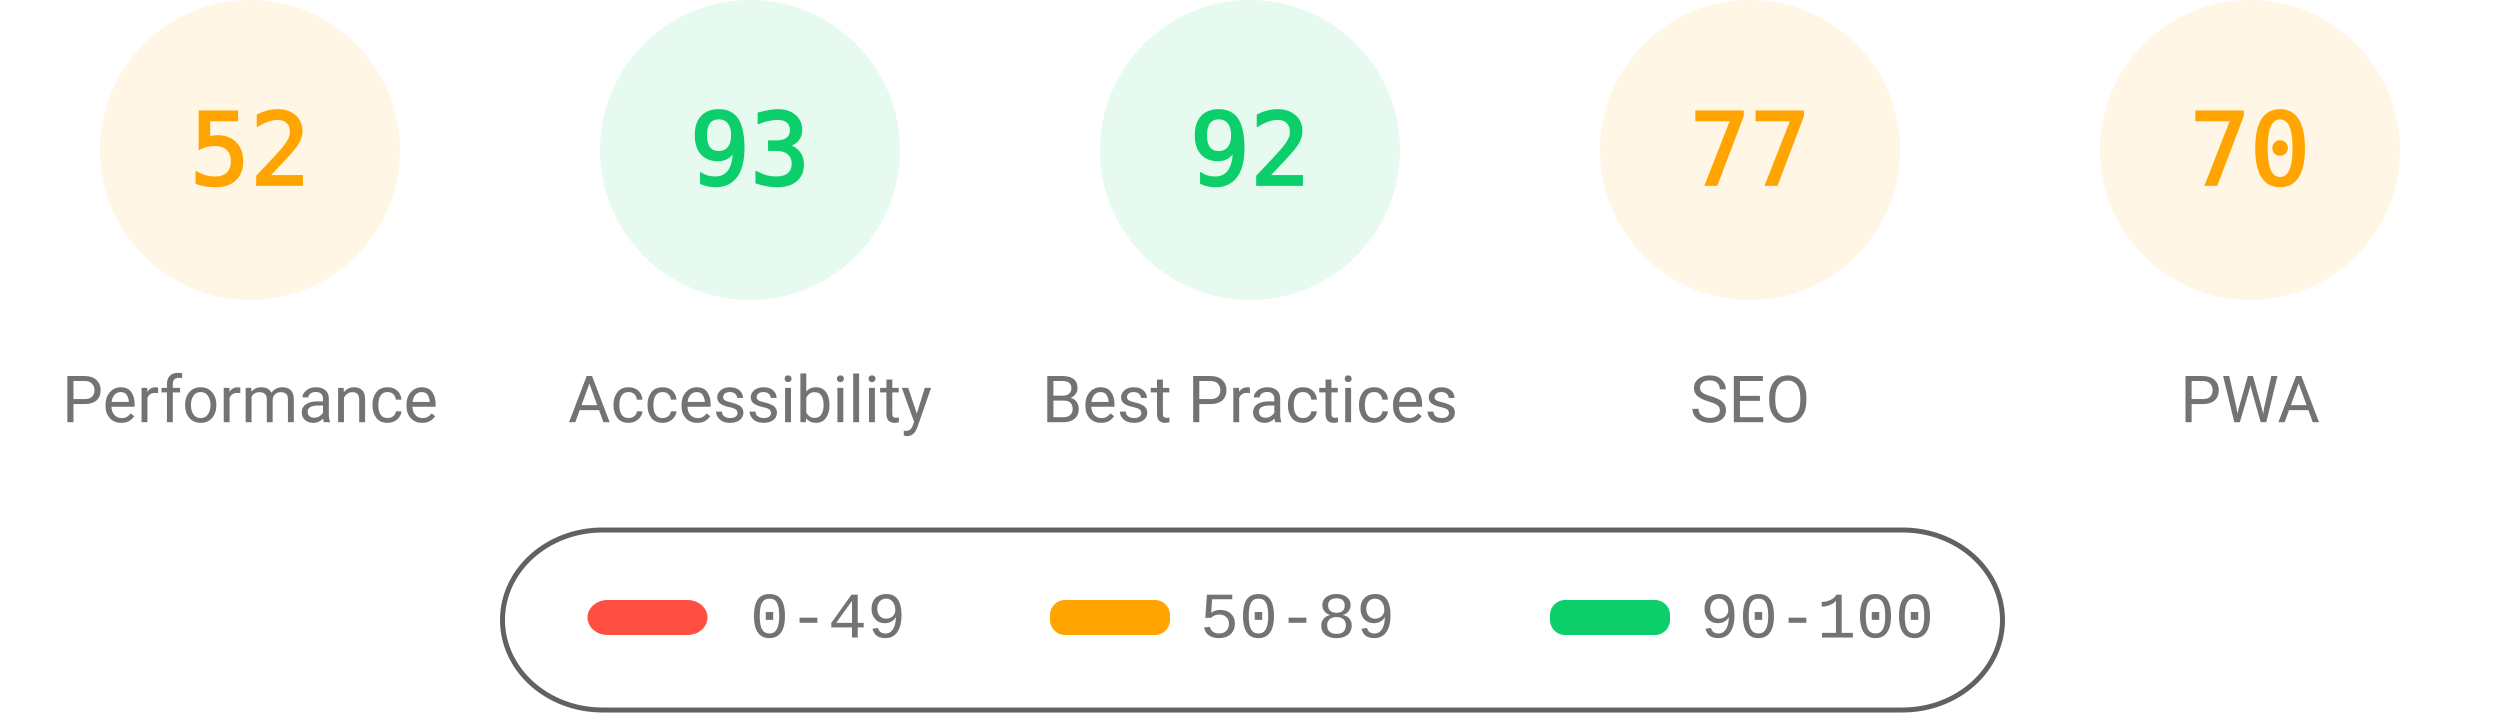
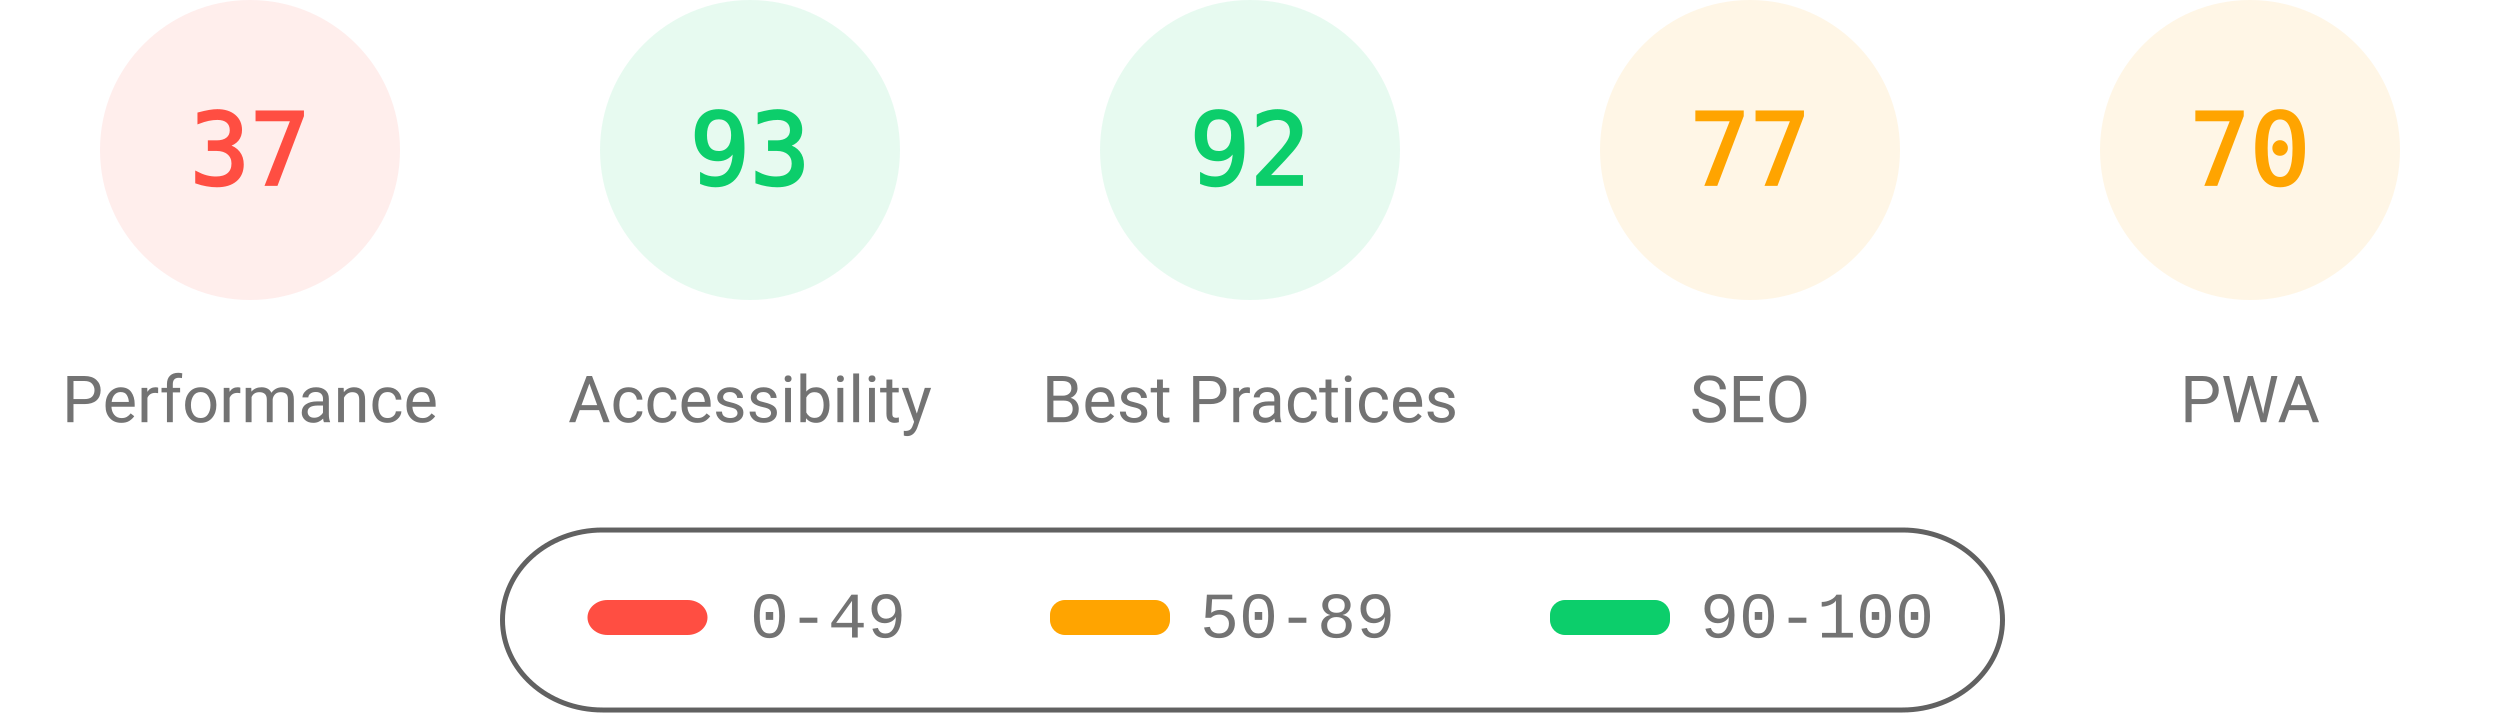
<svg xmlns="http://www.w3.org/2000/svg" fill="none" width="1000" height="285">
  <style>.gauge-base{opacity:.1}.gauge-arc{fill:none;animation-delay:250ms;stroke-linecap:round;transform:rotate(-90deg);transform-origin:100px 60px;animation:load-gauge 1s ease forwards}.guage-text{font-size:40px;font-family:monospace;text-align:center}.guage-red{color:#ff4e42;fill:#ff4e42;stroke:#ff4e42}.guage-orange{color:#ffa400;fill:#ffa400;stroke:#ffa400}.guage-green{color:#0cce6b;fill:#0cce6b;stroke:#0cce6b}.guage-undefined{color:#5c5c5c;fill:#5c5c5c;stroke:#5c5c5c}.guage-title{color:#737373;fill:#737373;stroke:none;font-size:26px;line-height:26px;font-family:Roboto,Halvetica,Arial,sans-serif}@keyframes load-gauge{from{stroke-dasharray:0 352.858}}</style>
-   <svg class="guage-div guage-perf guage-orange" viewBox="0 0 200 200" width="200" height="200">
+   <svg class="guage-div guage-perf guage-red" viewBox="0 0 200 200" width="200" height="200">
    <circle class="gauge-base" r="56" cx="100" cy="60" stroke-width="8" />
-     <circle class="gauge-arc guage-arc-1" r="56" cx="100" cy="60" stroke-width="8" style="stroke-dasharray:182.966,351.858" />
-     <text class="guage-text" x="100" y="60" alignment-baseline="central" dominant-baseline="central" text-anchor="middle">52</text>
+     <circle class="gauge-arc guage-arc-1" r="56" cx="100" cy="60" stroke-width="8" style="stroke-dasharray:130.187,351.858" />
+     <text class="guage-text" x="100" y="60" alignment-baseline="central" dominant-baseline="central" text-anchor="middle">37</text>
    <text class="guage-title" x="100" y="160" alignment-baseline="central" dominant-baseline="central" text-anchor="middle">Performance</text>
  </svg>
  <svg class="guage-div guage-acc guage-green" viewBox="0 0 200 200" width="200" height="200" x="200">
    <circle class="gauge-base" r="56" cx="100" cy="60" stroke-width="8" />
    <circle class="gauge-arc guage-arc-2" r="56" cx="100" cy="60" stroke-width="8" style="stroke-dasharray:327.228,351.858" />
    <text class="guage-text" x="100" y="60" alignment-baseline="central" dominant-baseline="central" text-anchor="middle">93</text>
    <text class="guage-title" x="100" y="160" alignment-baseline="central" dominant-baseline="central" text-anchor="middle">Accessibility</text>
  </svg>
  <svg class="guage-div guage-best guage-green" viewBox="0 0 200 200" width="200" height="200" x="400">
    <circle class="gauge-base" r="56" cx="100" cy="60" stroke-width="8" />
    <circle class="gauge-arc guage-arc-3" r="56" cx="100" cy="60" stroke-width="8" style="stroke-dasharray:323.709,351.858" />
    <text class="guage-text" x="100" y="60" alignment-baseline="central" dominant-baseline="central" text-anchor="middle">92</text>
    <text class="guage-title" x="100" y="160" alignment-baseline="central" dominant-baseline="central" text-anchor="middle">Best Practices</text>
  </svg>
  <svg class="guage-div guage-seo guage-orange" viewBox="0 0 200 200" width="200" height="200" x="600">
    <circle class="gauge-base" r="56" cx="100" cy="60" stroke-width="8" />
    <circle class="gauge-arc guage-arc-4" r="56" cx="100" cy="60" stroke-width="8" style="stroke-dasharray:270.931,351.858" />
    <text class="guage-text" x="100" y="60" alignment-baseline="central" dominant-baseline="central" text-anchor="middle">77</text>
    <text class="guage-title" x="100" y="160" alignment-baseline="central" dominant-baseline="central" text-anchor="middle">SEO</text>
  </svg>
  <svg class="guage-div guage-pwa guage-orange" viewBox="0 0 200 200" width="200" height="200" x="800">
    <circle class="gauge-base" r="56" cx="100" cy="60" stroke-width="8" />
    <circle class="gauge-arc guage-arc-4" r="56" cx="100" cy="60" stroke-width="8" style="stroke-dasharray:246.301,351.858" />
    <text class="guage-text" x="100" y="60" alignment-baseline="central" dominant-baseline="central" text-anchor="middle">70</text>
    <text class="guage-title" x="100" y="160" alignment-baseline="central" dominant-baseline="central" text-anchor="middle">PWA</text>
  </svg>
  <svg width="604" height="76" x="200" y="210">
    <path fill="none" id="canvas_background" d="M-1-1h604v80H-1z" />
    <rect fill-opacity="0" stroke="#616161" stroke-width="2" rx="40" id="svg_2" height="72" width="600" y="2" x="1" fill="#000" />
    <rect stroke="#000" rx="8" id="svg_3" height="14" width="48" y="30" x="35" stroke-opacity="null" stroke-width="0" fill="#ff4e42" />
    <rect stroke="#000" rx="6" id="svg_4" height="14" width="48" y="30" x="220" stroke-opacity="null" stroke-width="0" fill="#ffa400" />
    <rect stroke="#000" rx="6" id="svg_5" height="14" width="48" y="30" x="420" stroke-opacity="null" stroke-width="0" fill="#0cce6b" />
    <text xml:space="preserve" text-anchor="start" font-family="'Courier New', Courier, monospace" font-size="26" id="svg_6" y="45" x="100" stroke-opacity="null" stroke-width="0" stroke="#000" fill="#737373">0-49</text>
    <text xml:space="preserve" text-anchor="start" font-family="'Courier New', Courier, monospace" font-size="26" id="svg_7" y="45" x="280" stroke-opacity="null" stroke-width="0" stroke="#000" fill="#737373">50-89</text>
    <text xml:space="preserve" text-anchor="start" font-family="'Courier New', Courier, monospace" font-size="26" id="svg_8" y="45" x="480" stroke-opacity="null" stroke-width="0" stroke="#000" fill="#737373">90-100</text>
  </svg>
</svg>
